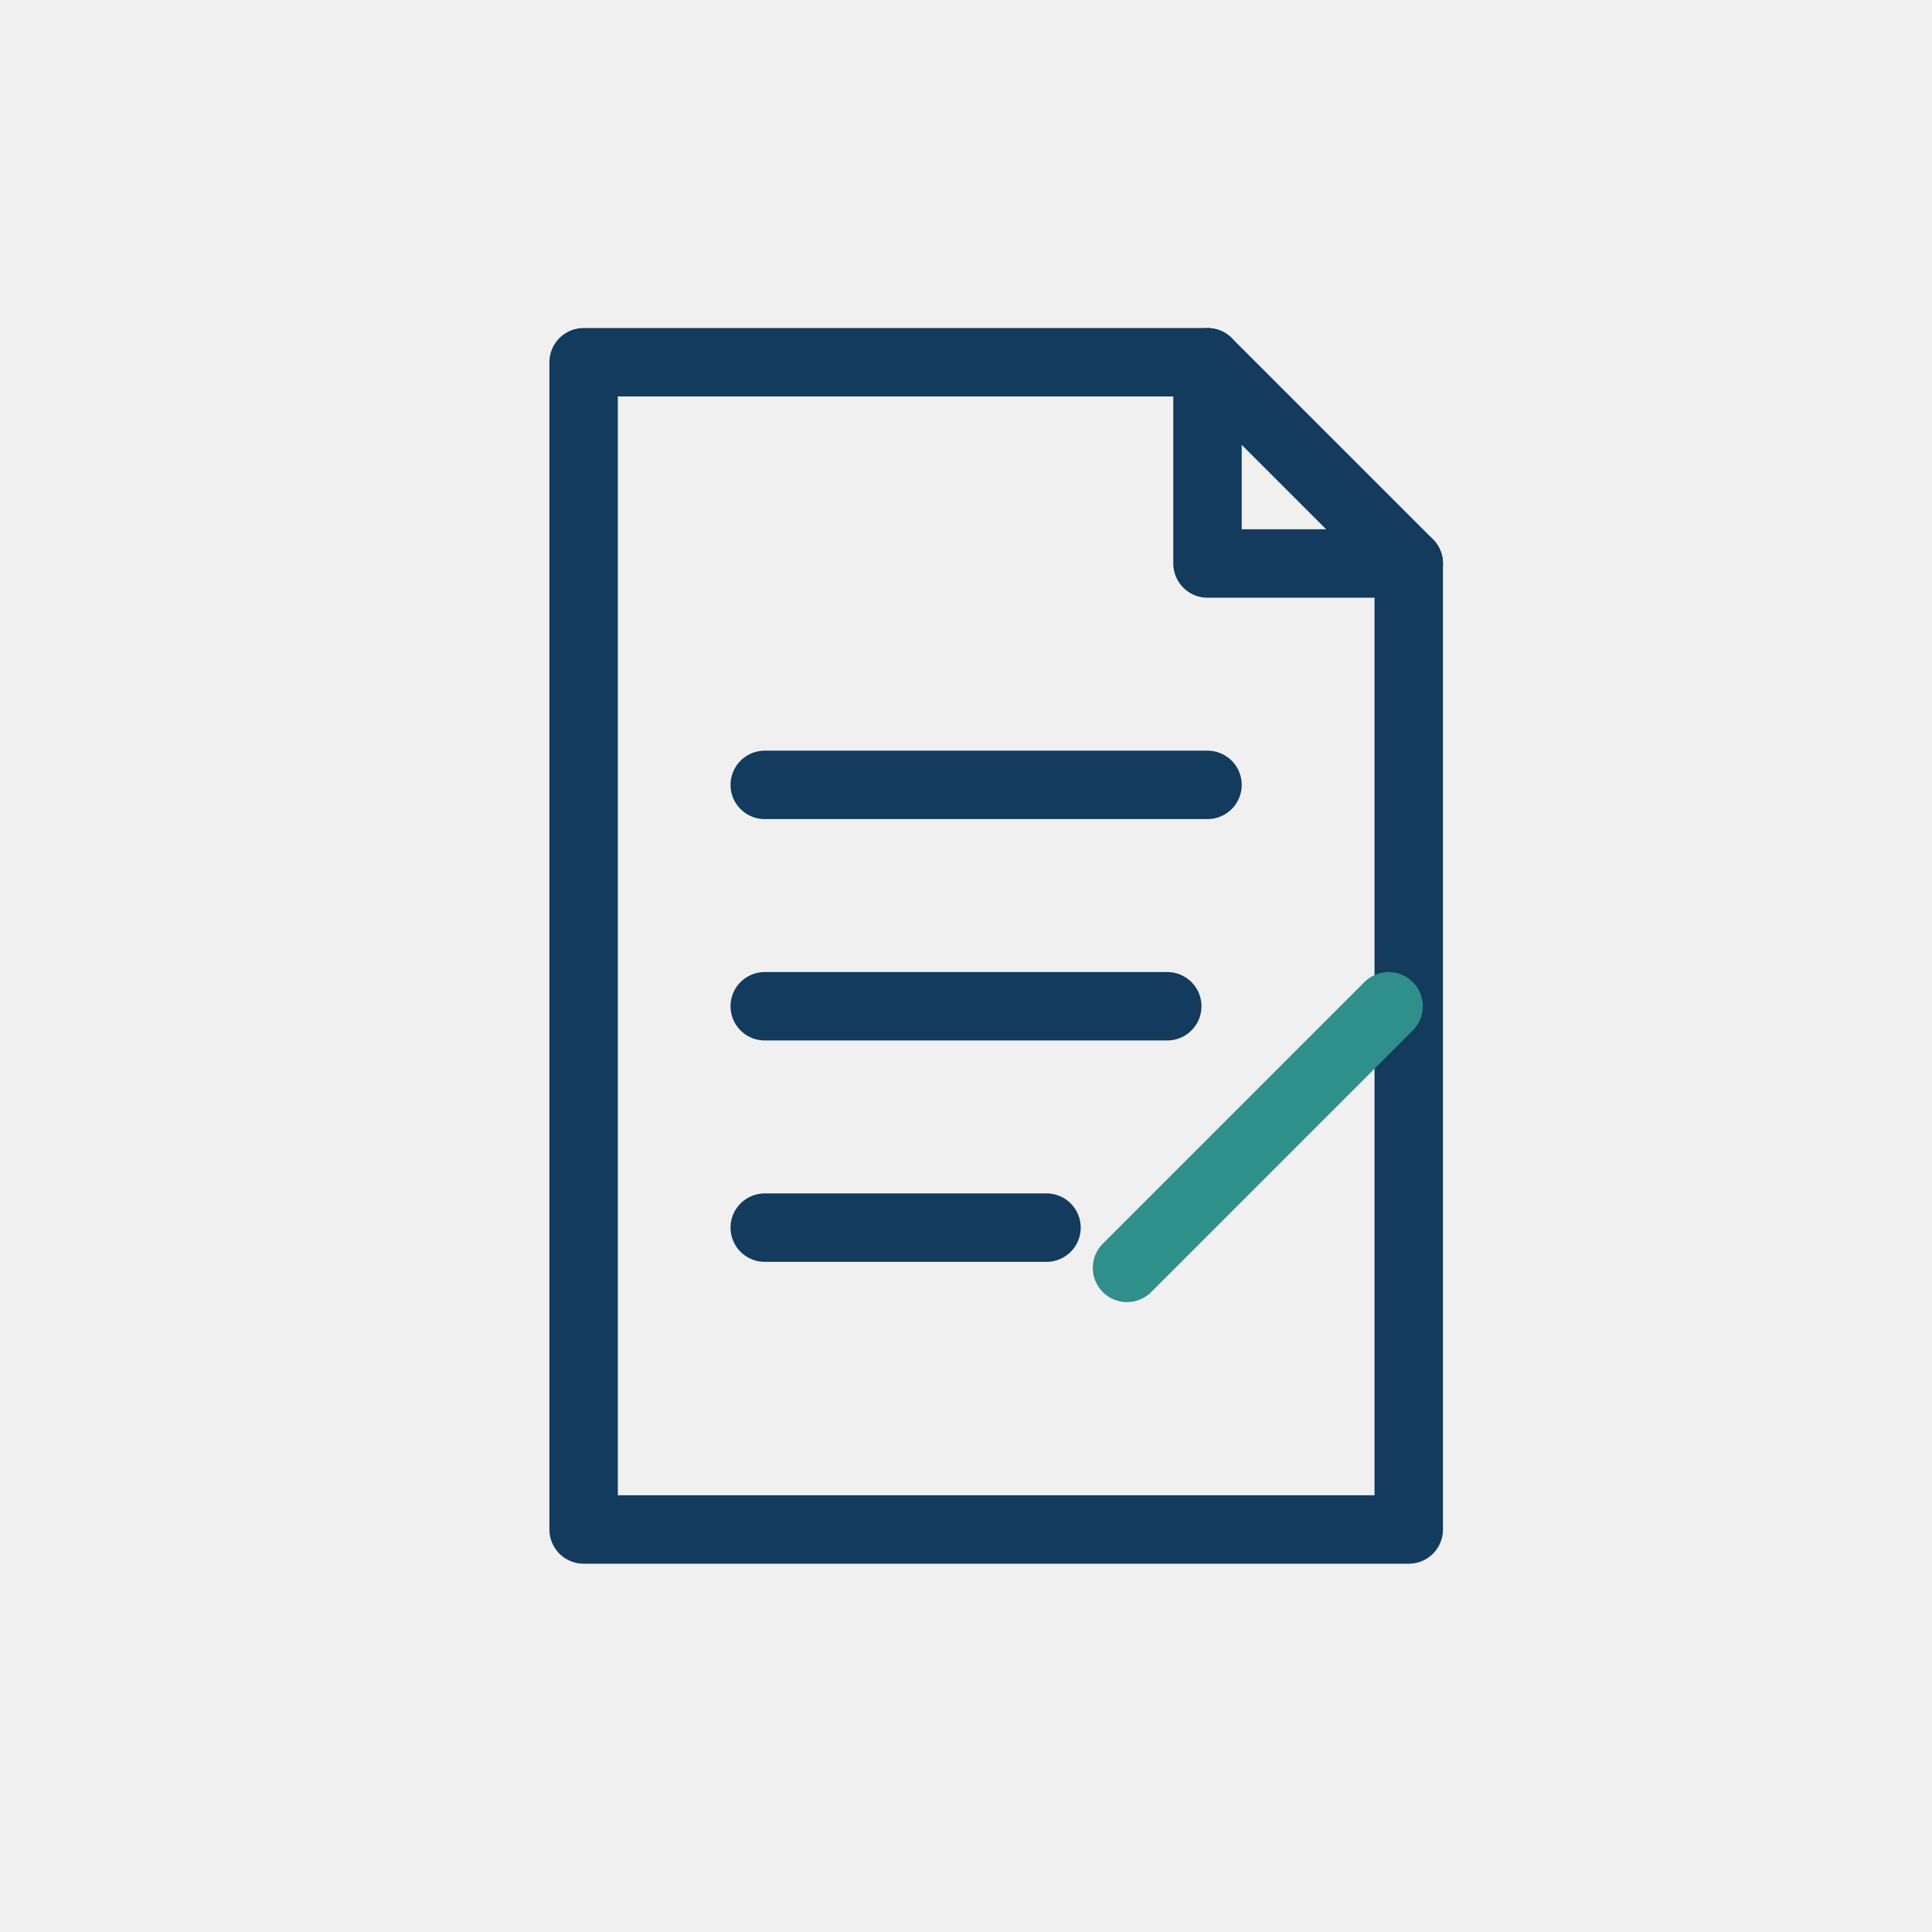
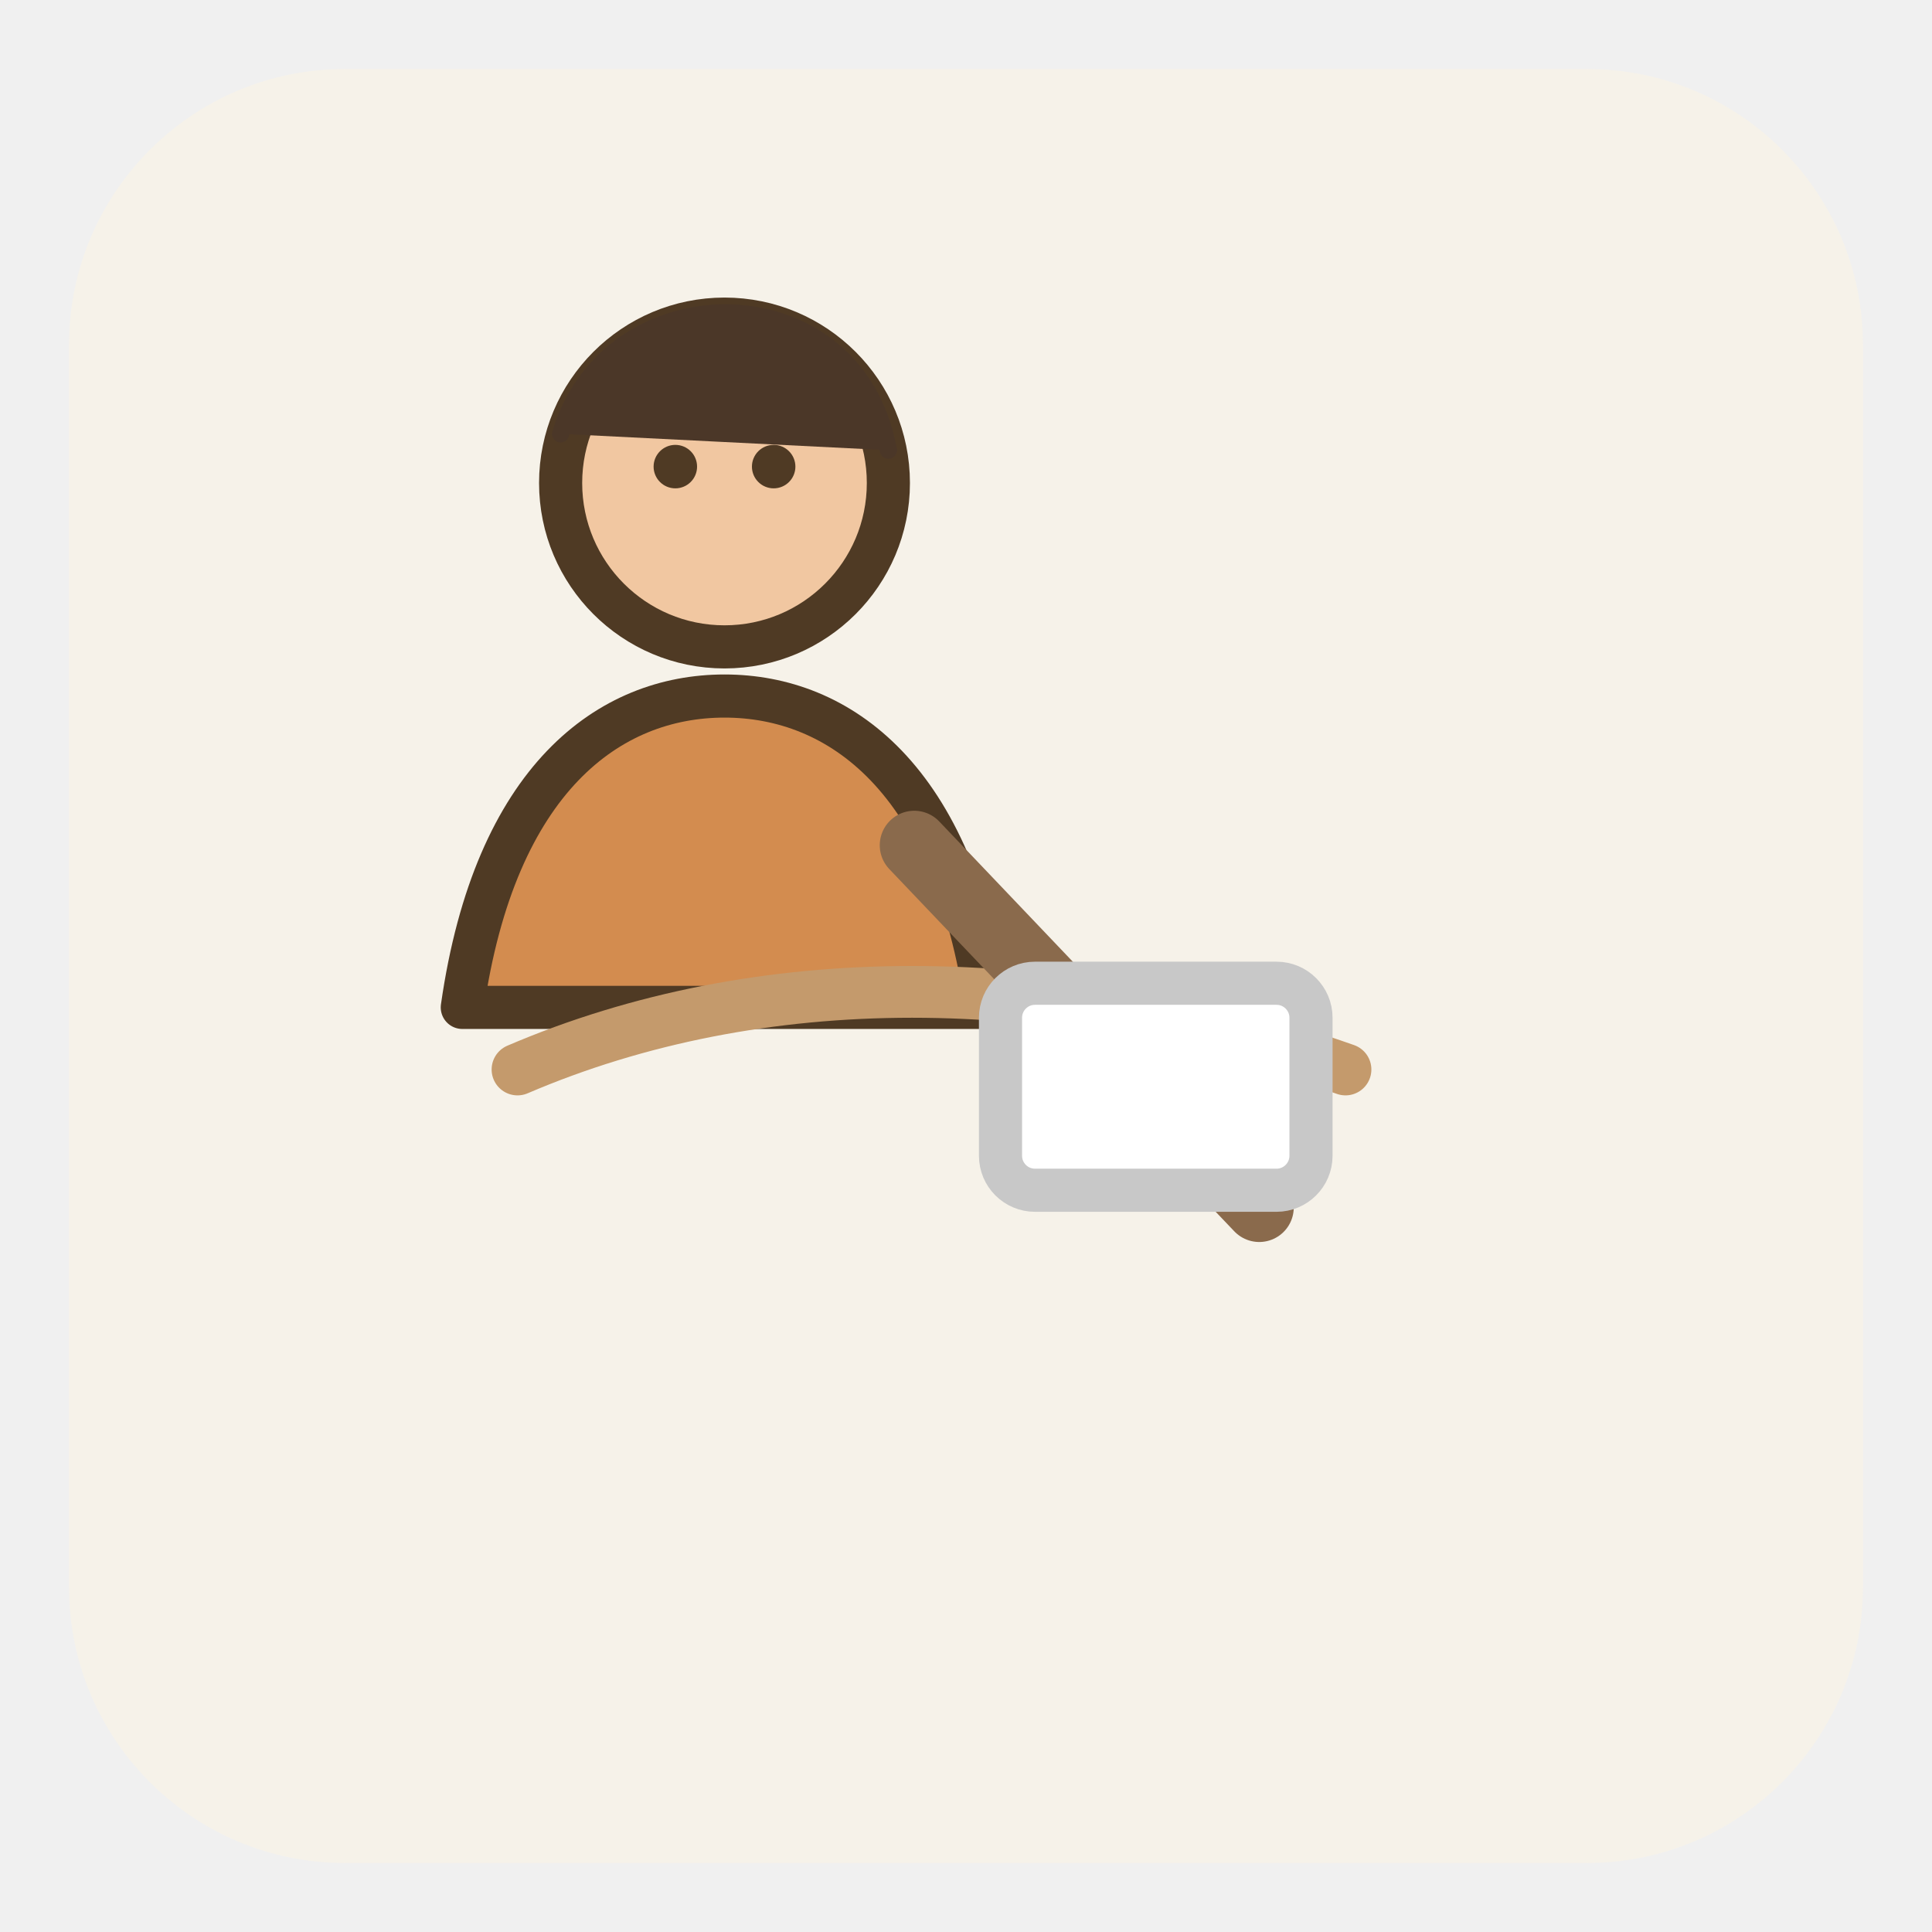
- <svg xmlns="http://www.w3.org/2000/svg" viewBox="0 0 96 96" role="img" aria-labelledby="t">
-   <g fill="none" stroke="#123B5D" stroke-width="3.4" stroke-linecap="round" stroke-linejoin="round">
-     <path d="M29 18 H60 L70 28 V76 H29 Z" stroke="#123B5D" />
-     <path d="M60 18 V28 H70" stroke="#123B5D" />
-     <line x1="38" y1="39" x2="60" y2="39" stroke="#123B5D" />
-     <line x1="38" y1="50" x2="58" y2="50" stroke="#123B5D" />
-     <line x1="38" y1="61" x2="52" y2="61" stroke="#123B5D" />
-     <line x1="56" y1="63" x2="69" y2="50" stroke="#2F8F8A" />
-   </g>
+ <svg xmlns="http://www.w3.org/2000/svg" viewBox="0 0 112 112" role="img" aria-labelledby="title">
+   <rect x="4" y="4" width="104" height="104" rx="16" fill="#F6F2E9" />
+   <circle cx="42" cy="28" r="9.5" fill="#F1C7A1" stroke="#4F3A24" stroke-width="2.5" />
+   <path d="M 32.5 25.15 C 35.35 15.65 49.6 15.65 51.5 26.1" fill="#4B3728" stroke="#4B3728" stroke-width="1" stroke-linecap="round" stroke-linejoin="round" />
+   <circle cx="39.15" cy="27.05" r="0.76" fill="#4F3A24" stroke="#4F3A24" stroke-width="1" />
+   <circle cx="44.85" cy="27.05" r="0.76" fill="#4F3A24" stroke="#4F3A24" stroke-width="1" />
+   <path d="M 39.15 31.8 C 42 33.7 44.85 31.8" fill="none" stroke="#4F3A24" stroke-width="1.5" stroke-linecap="round" stroke-linejoin="round" />
+   <path d="M 26.8 58.4 C 28.7 45.1 35.35 40.35 42 40.35 C 48.65 40.35 55.3 45.1 57.2 58.4 Z" fill="#D38C4F" stroke="#4F3A24" stroke-width="2.5" stroke-linecap="round" stroke-linejoin="round" />
+   <path d="M 30 62 C 44 56 61 56 78 62" fill="none" stroke="#C49A6C" stroke-width="3" stroke-linecap="round" stroke-linejoin="round" />
+   <path d="M 53 49 L 73 70" fill="none" stroke="#8A6A4C" stroke-width="4" stroke-linecap="round" stroke-linejoin="round" />
+   <rect x="58" y="57" width="18" height="12" rx="2" fill="white" stroke="#C8C8C8" stroke-width="2.5" />
</svg>
